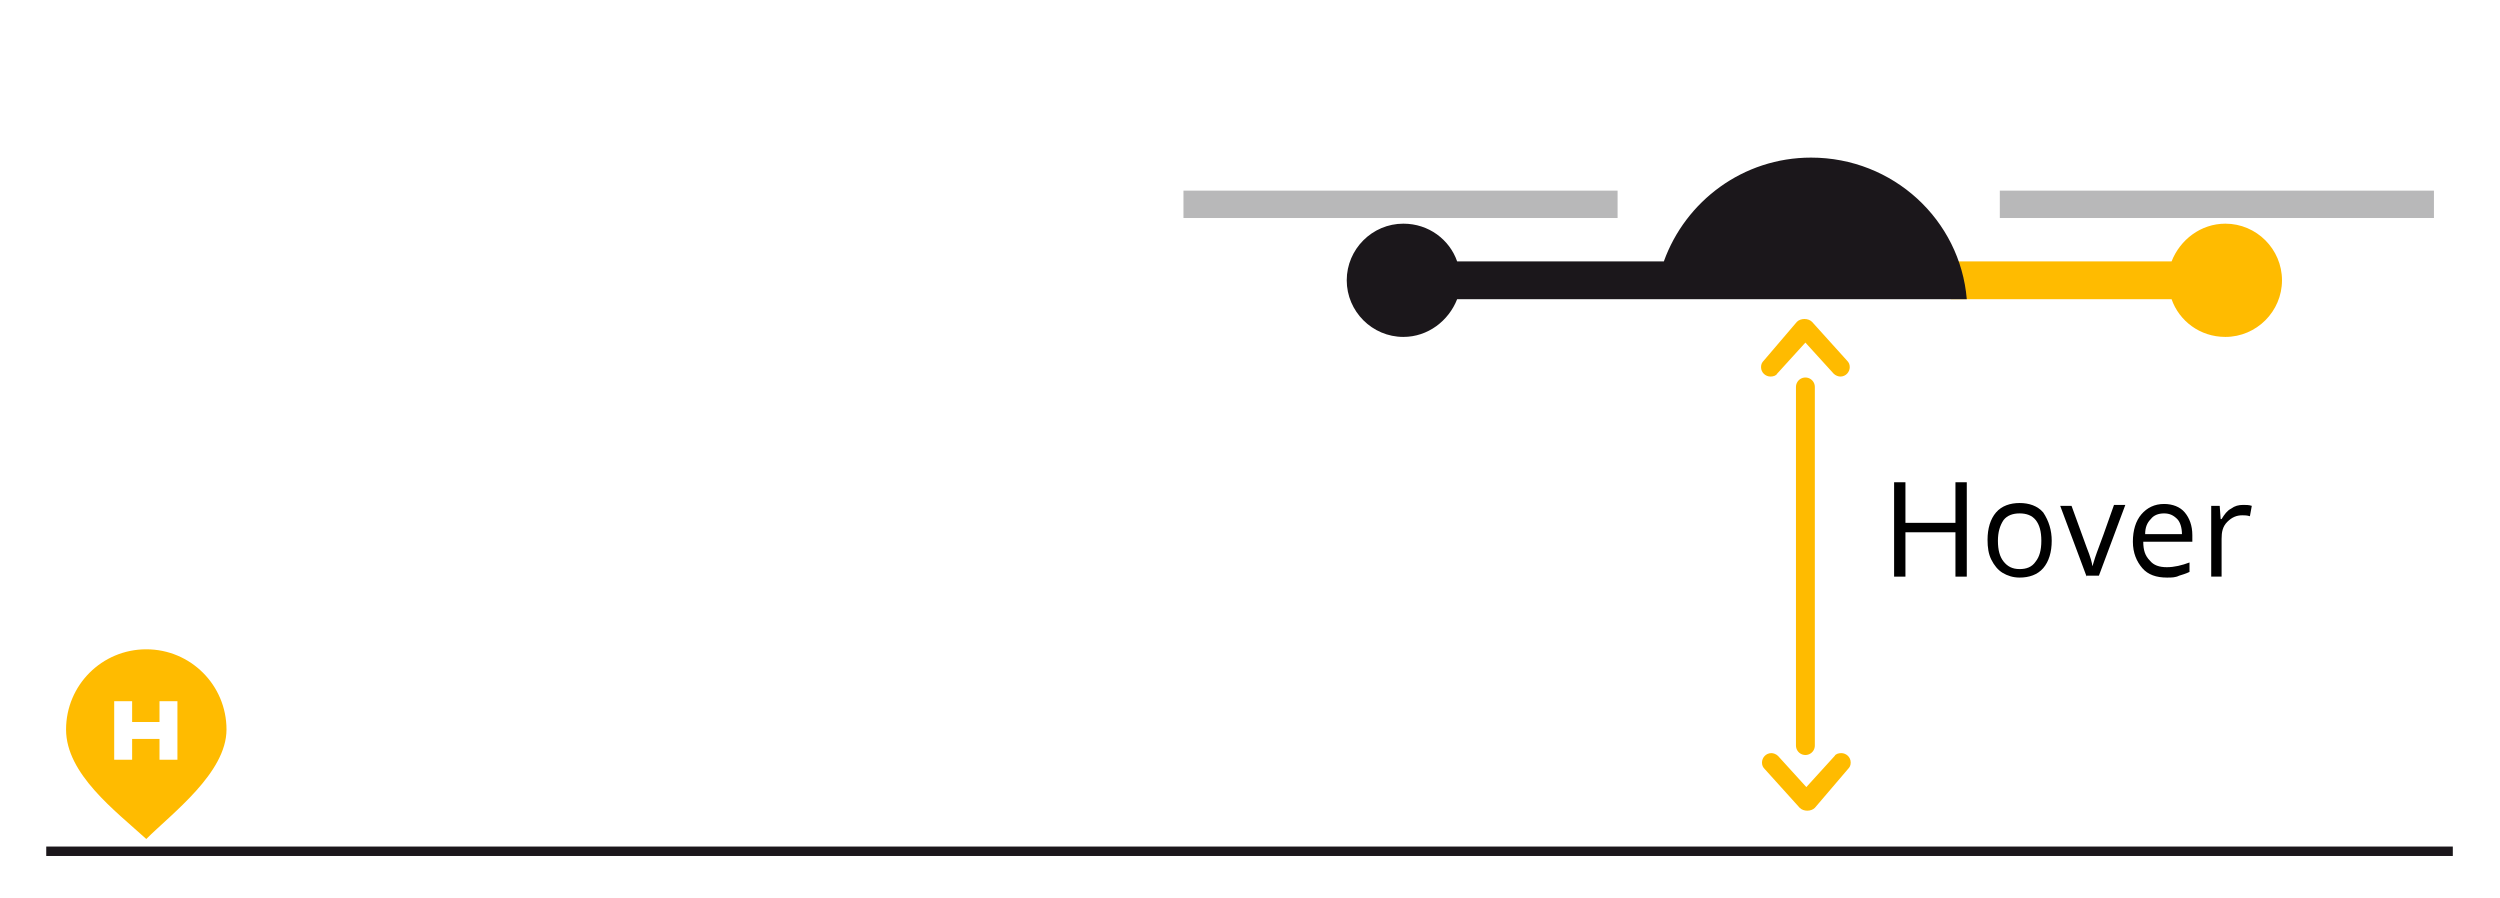
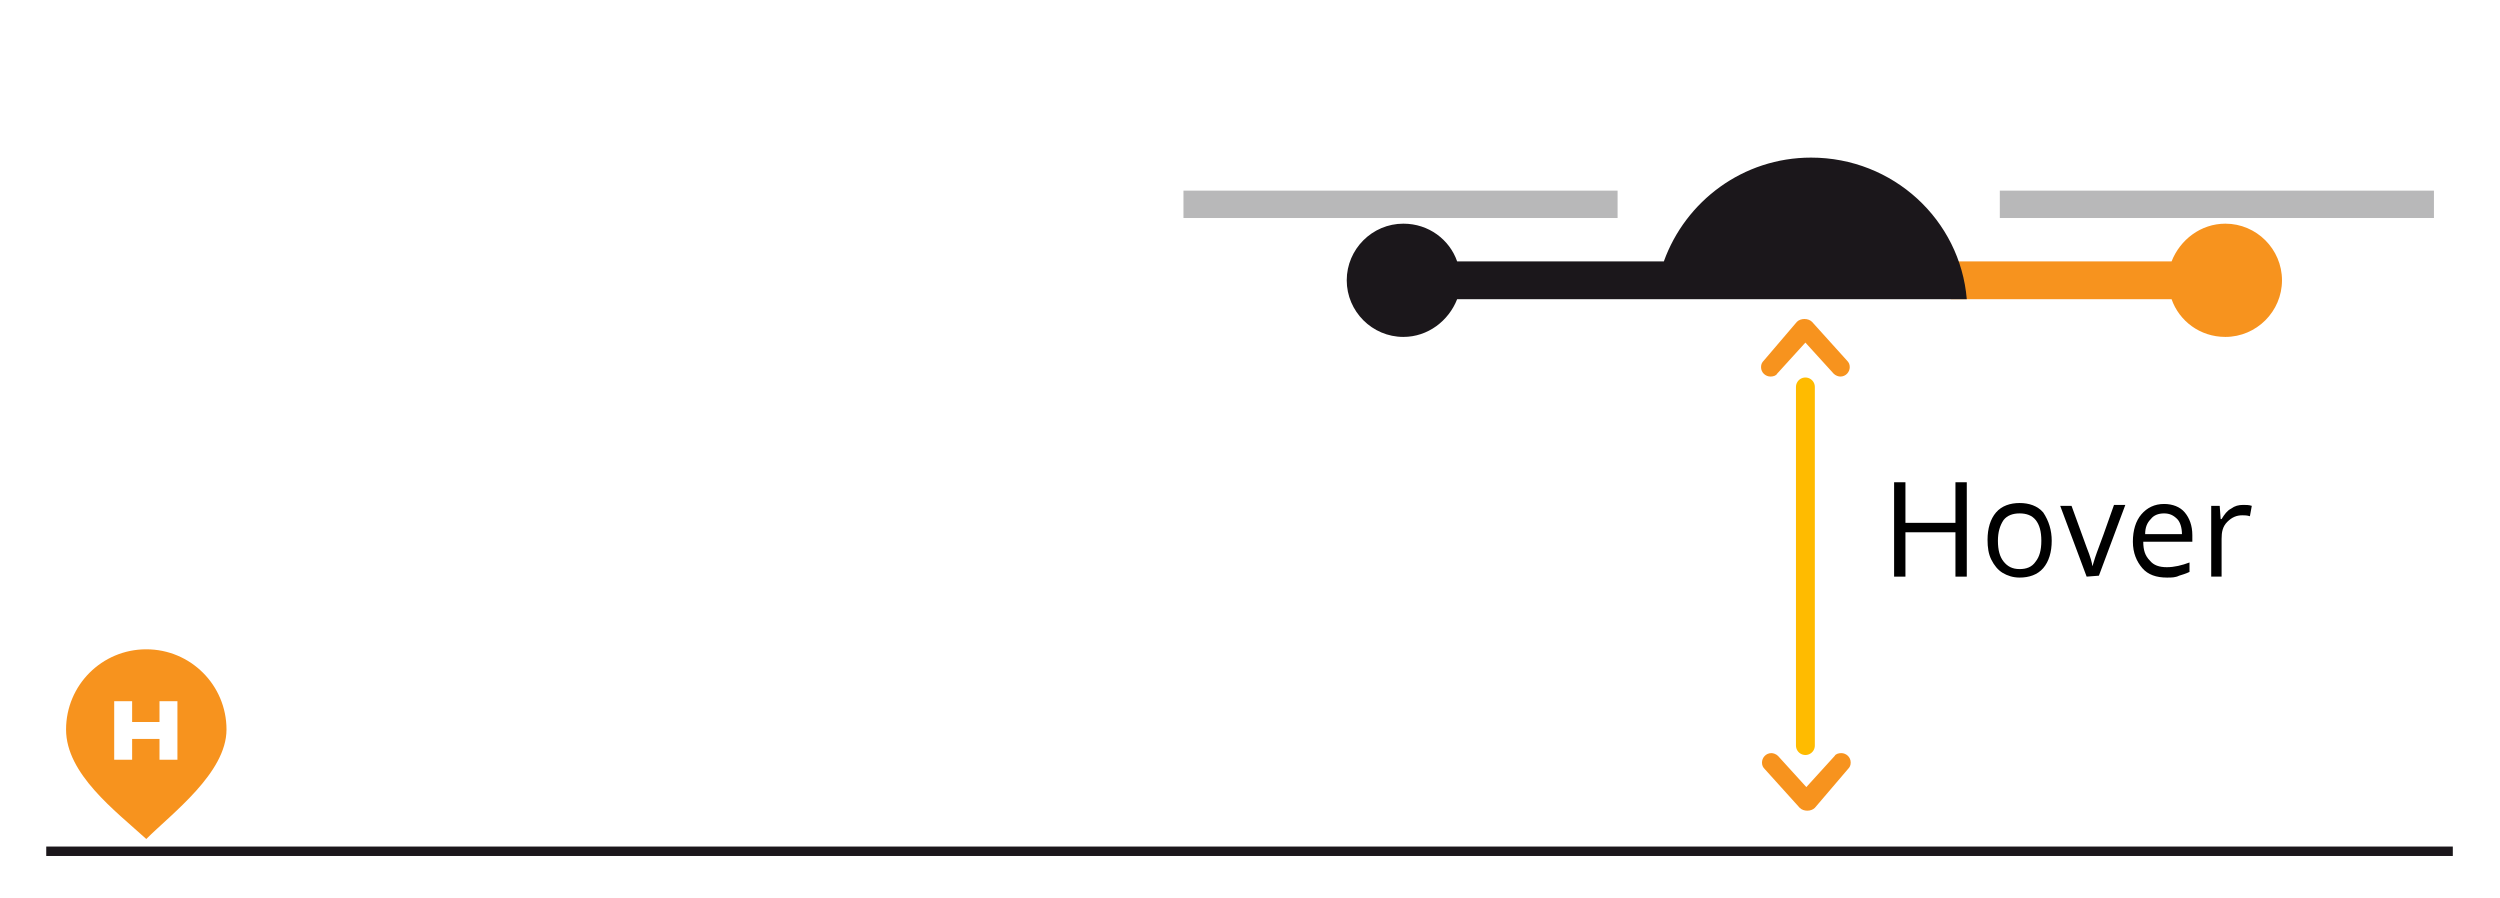
- <svg xmlns="http://www.w3.org/2000/svg" version="1.1" id="Ebene_1" x="0px" y="0px" viewBox="-9 23.6 264.9 95.1" style="enable-background:new -9 23.6 264.9 95.1;" xml:space="preserve">
+ <svg xmlns="http://www.w3.org/2000/svg" version="1.1" id="Ebene_1" x="0px" y="0px" viewBox="0 0 264.9 95.1" style="enable-background:new 0 0 264.9 95.1;" xml:space="preserve">
  <style type="text/css">
- 	.st0{fill:#FFBB00;}
+ 	.st0{fill:#F7931E;}
	.st1{fill:#1B171B;}
	.st2{fill:#B8B8B9;}
	.st3{fill:none;}
	.st4{enable-background:new    ;}
	.st5{fill:none;stroke:#FFBB00;stroke-width:2;stroke-linecap:round;stroke-miterlimit:10;}
	.st6{fill:none;stroke:#1B171B;stroke-miterlimit:10;}
</style>
  <g>
    <g>
      <g>
        <g>
-           <path class="st0" d="M226.8,47.3c-2.6,0-4.8,1.7-5.7,4h-23.4v4h23.4c0.8,2.3,3,4,5.7,4c3.3,0,6-2.7,6-6      C232.8,50,230.1,47.3,226.8,47.3z" />
-           <path class="st1" d="M182.9,40.3c-7.2,0-13.3,4.6-15.6,11h-21.9c-0.8-2.3-3-4-5.7-4c-3.3,0-6,2.7-6,6s2.7,6,6,6      c2.6,0,4.8-1.7,5.7-4h21h31.8h1.2C198.7,46.9,191.6,40.3,182.9,40.3z" />
+           <path class="st0" d="M235.8,23.7c-2.6,0-4.8,1.7-5.7,4h-23.4v4h23.4c0.8,2.3,3,4,5.7,4c3.3,0,6-2.7,6-6S239.1,23.7,235.8,23.7z" />
+           <path class="st1" d="M191.9,16.7c-7.2,0-13.3,4.6-15.6,11h-21.9c-0.8-2.3-3-4-5.7-4c-3.3,0-6,2.7-6,6s2.7,6,6,6      c2.6,0,4.8-1.7,5.7-4h21h31.8h1.2C207.7,23.3,200.6,16.7,191.9,16.7z" />
        </g>
-         <rect x="116.4" y="43.8" class="st2" width="46" height="2.9" />
-         <rect x="202.9" y="43.8" class="st2" width="46" height="2.9" />
+         <rect x="125.4" y="20.2" class="st2" width="46" height="2.9" />
+         <rect x="211.9" y="20.2" class="st2" width="46" height="2.9" />
      </g>
-       <rect x="190.4" y="74.1" class="st3" width="67.5" height="13.5" />
+       <rect x="199.4" y="50.5" class="st3" width="67.5" height="13.5" />
      <g class="st4">
-         <path d="M199.4,84.7h-1.2V80h-5.3v4.7h-1.2v-10h1.2V79h5.3v-4.3h1.2V84.7z" />
-         <path d="M208.4,80.9c0,1.2-0.3,2.2-0.9,2.9c-0.6,0.7-1.5,1-2.5,1c-0.7,0-1.3-0.2-1.8-0.5s-0.9-0.8-1.2-1.4     c-0.3-0.6-0.4-1.3-0.4-2.1c0-1.2,0.3-2.2,0.9-2.9c0.6-0.7,1.5-1,2.5-1s1.9,0.3,2.5,1C208.1,78.8,208.4,79.8,208.4,80.9z      M202.7,80.9c0,1,0.2,1.7,0.6,2.2c0.4,0.5,0.9,0.8,1.7,0.8c0.7,0,1.3-0.2,1.7-0.8c0.4-0.5,0.6-1.2,0.6-2.2s-0.2-1.7-0.6-2.2     c-0.4-0.5-1-0.7-1.7-0.7c-0.7,0-1.3,0.2-1.7,0.7C202.9,79.3,202.7,80,202.7,80.9z" />
-         <path d="M212.1,84.7l-2.8-7.5h1.2l1.6,4.4c0.4,1,0.6,1.7,0.6,2l0,0c0.1-0.2,0.2-0.7,0.5-1.5s0.9-2.4,1.8-5h1.2l-2.8,7.5h-1.3     V84.7z" />
-         <path d="M220.6,84.8c-1.1,0-2-0.3-2.6-1s-1-1.6-1-2.8c0-1.2,0.3-2.2,0.9-2.9c0.6-0.7,1.4-1.1,2.4-1.1c0.9,0,1.7,0.3,2.2,0.9     s0.8,1.4,0.8,2.4V81h-5.2c0,0.9,0.2,1.5,0.7,2c0.4,0.5,1,0.7,1.8,0.7c0.8,0,1.6-0.2,2.4-0.5v1c-0.4,0.2-0.8,0.3-1.1,0.4     C221.5,84.8,221.1,84.8,220.6,84.8z M220.3,78c-0.6,0-1.1,0.2-1.4,0.6c-0.4,0.4-0.6,0.9-0.6,1.6h3.9c0-0.7-0.2-1.3-0.5-1.6     C221.3,78.2,220.9,78,220.3,78z" />
-         <path d="M228.7,77.1c0.3,0,0.6,0,0.9,0.1l-0.2,1.1c-0.3-0.1-0.6-0.1-0.8-0.1c-0.6,0-1.1,0.2-1.6,0.7s-0.6,1.1-0.6,1.8v4h-1.1     v-7.5h0.9l0.1,1.4h0.1c0.3-0.5,0.6-0.9,1-1.1C227.8,77.2,228.2,77.1,228.7,77.1z" />
+         <path d="M208.4,61.1h-1.2v-4.7h-5.3v4.7h-1.2v-10h1.2v4.3h5.3v-4.3h1.2V61.1z" />
+         <path d="M217.4,57.3c0,1.2-0.3,2.2-0.9,2.9c-0.6,0.7-1.5,1-2.5,1c-0.7,0-1.3-0.2-1.8-0.5s-0.9-0.8-1.2-1.4s-0.4-1.3-0.4-2.1     c0-1.2,0.3-2.2,0.9-2.9c0.6-0.7,1.5-1,2.5-1s1.9,0.3,2.5,1C217.1,55.2,217.4,56.2,217.4,57.3z M211.7,57.3c0,1,0.2,1.7,0.6,2.2     c0.4,0.5,0.9,0.8,1.7,0.8c0.7,0,1.3-0.2,1.7-0.8c0.4-0.5,0.6-1.2,0.6-2.2s-0.2-1.7-0.6-2.2c-0.4-0.5-1-0.7-1.7-0.7     s-1.3,0.2-1.7,0.7C211.9,55.7,211.7,56.4,211.7,57.3z" />
+         <path d="M221.1,61.1l-2.8-7.5h1.2l1.6,4.4c0.4,1,0.6,1.7,0.6,2l0,0c0.1-0.2,0.2-0.7,0.5-1.5s0.9-2.4,1.8-5h1.2l-2.8,7.5     L221.1,61.1L221.1,61.1z" />
+         <path d="M229.6,61.2c-1.1,0-2-0.3-2.6-1s-1-1.6-1-2.8c0-1.2,0.3-2.2,0.9-2.9c0.6-0.7,1.4-1.1,2.4-1.1c0.9,0,1.7,0.3,2.2,0.9     s0.8,1.4,0.8,2.4v0.7h-5.2c0,0.9,0.2,1.5,0.7,2c0.4,0.5,1,0.7,1.8,0.7s1.6-0.2,2.4-0.5v1c-0.4,0.2-0.8,0.3-1.1,0.4     C230.5,61.2,230.1,61.2,229.6,61.2z M229.3,54.4c-0.6,0-1.1,0.2-1.4,0.6c-0.4,0.4-0.6,0.9-0.6,1.6h3.9c0-0.7-0.2-1.3-0.5-1.6     C230.3,54.6,229.9,54.4,229.3,54.4z" />
+         <path d="M237.7,53.5c0.3,0,0.6,0,0.9,0.1l-0.2,1.1c-0.3-0.1-0.6-0.1-0.8-0.1c-0.6,0-1.1,0.2-1.6,0.7s-0.6,1.1-0.6,1.8v4h-1.1     v-7.5h0.9l0.1,1.4h0.1c0.3-0.5,0.6-0.9,1-1.1C236.8,53.6,237.2,53.5,237.7,53.5z" />
      </g>
      <g>
-         <path class="st0" d="M186.8,105.1L186.8,105.1c0.2-0.2,0.3-0.4,0.3-0.7c0-0.6-0.5-1-1-1c-0.3,0-0.6,0.1-0.7,0.3l0,0l-3,3.3     l-3-3.3l0,0c-0.2-0.2-0.5-0.3-0.7-0.3c-0.6,0-1,0.5-1,1c0,0.3,0.1,0.5,0.3,0.7l0,0l3.7,4.1c0.2,0.2,0.5,0.3,0.8,0.3     c0.3,0,0.6-0.1,0.8-0.3L186.8,105.1z" />
-         <path class="st0" d="M177.9,61.8L177.9,61.8c-0.2,0.2-0.3,0.4-0.3,0.7c0,0.6,0.5,1,1,1c0.3,0,0.6-0.1,0.7-0.3l0,0l3-3.3l3,3.3     l0,0c0.2,0.2,0.5,0.3,0.7,0.3c0.6,0,1-0.5,1-1c0-0.3-0.1-0.5-0.3-0.7l0,0l-3.7-4.1c-0.2-0.2-0.5-0.3-0.8-0.3s-0.6,0.1-0.8,0.3     L177.9,61.8z" />
-         <line class="st5" x1="182.3" y1="64.6" x2="182.3" y2="102.6" />
+         <path class="st0" d="M195.8,81.5L195.8,81.5c0.2-0.2,0.3-0.4,0.3-0.7c0-0.6-0.5-1-1-1c-0.3,0-0.6,0.1-0.7,0.3l0,0l-3,3.3l-3-3.3     l0,0c-0.2-0.2-0.5-0.3-0.7-0.3c-0.6,0-1,0.5-1,1c0,0.3,0.1,0.5,0.3,0.7l0,0l3.7,4.1c0.2,0.2,0.5,0.3,0.8,0.3s0.6-0.1,0.8-0.3     L195.8,81.5z" />
+         <path class="st0" d="M186.9,38.2L186.9,38.2c-0.2,0.2-0.3,0.4-0.3,0.7c0,0.6,0.5,1,1,1c0.3,0,0.6-0.1,0.7-0.3l0,0l3-3.3l3,3.3     l0,0c0.2,0.2,0.5,0.3,0.7,0.3c0.6,0,1-0.5,1-1c0-0.3-0.1-0.5-0.3-0.7l0,0l-3.7-4.1c-0.2-0.2-0.5-0.3-0.8-0.3s-0.6,0.1-0.8,0.3     L186.9,38.2z" />
+         <line class="st5" x1="191.3" y1="41" x2="191.3" y2="79" />
      </g>
-       <line class="st6" x1="-4.1" y1="113.8" x2="250.9" y2="113.8" />
+       <line class="st6" x1="4.9" y1="90.2" x2="259.9" y2="90.2" />
    </g>
-     <path class="st0" d="M6.5,92.4c-4.7,0-8.5,3.8-8.5,8.5s5.2,8.6,8.5,11.6c2.7-2.7,8.5-7,8.5-11.6C15,96.2,11.2,92.4,6.5,92.4z    M9.8,104.1H7.9v-2.2H5v2.2H3.1v-6.2H5v2.2h2.9v-2.2h1.9V104.1z" />
+     <path class="st0" d="M15.5,68.8c-4.7,0-8.5,3.8-8.5,8.5s5.2,8.6,8.5,11.6c2.7-2.7,8.5-7,8.5-11.6C24,72.6,20.2,68.8,15.5,68.8z    M18.8,80.5h-1.9v-2.2H14v2.2h-1.9v-6.2H14v2.2h2.9v-2.2h1.9V80.5z" />
  </g>
</svg>
